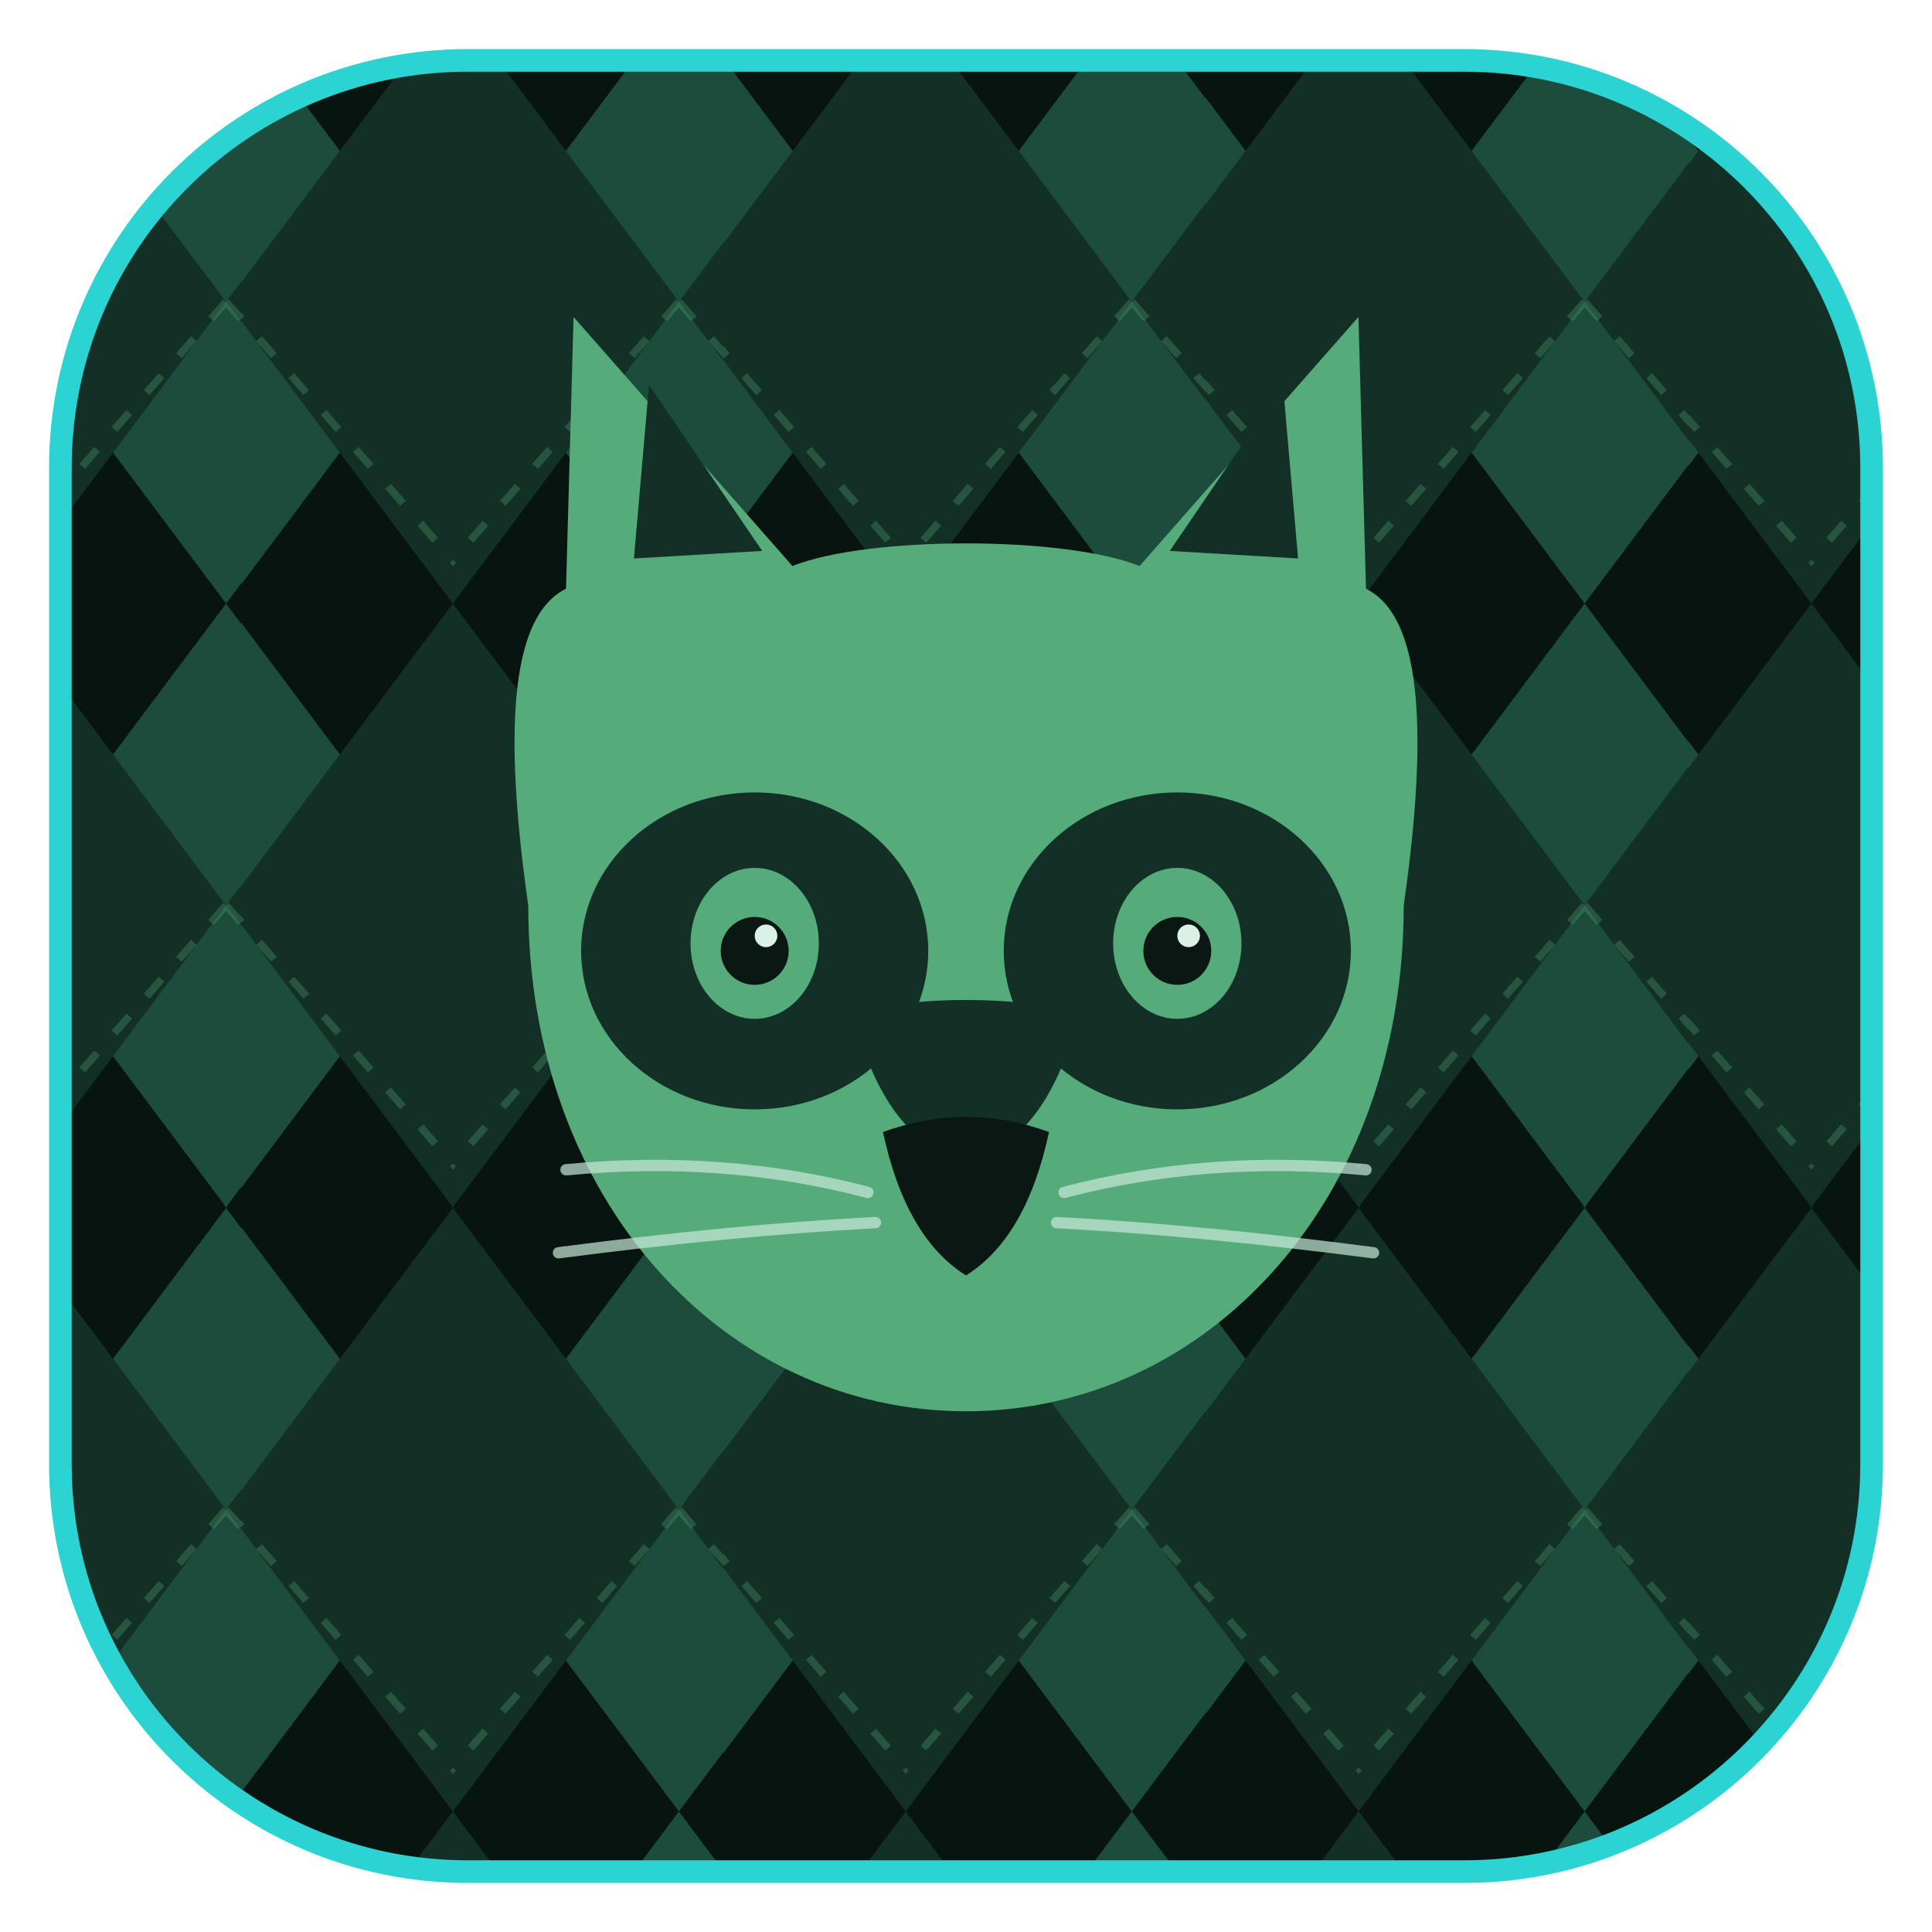
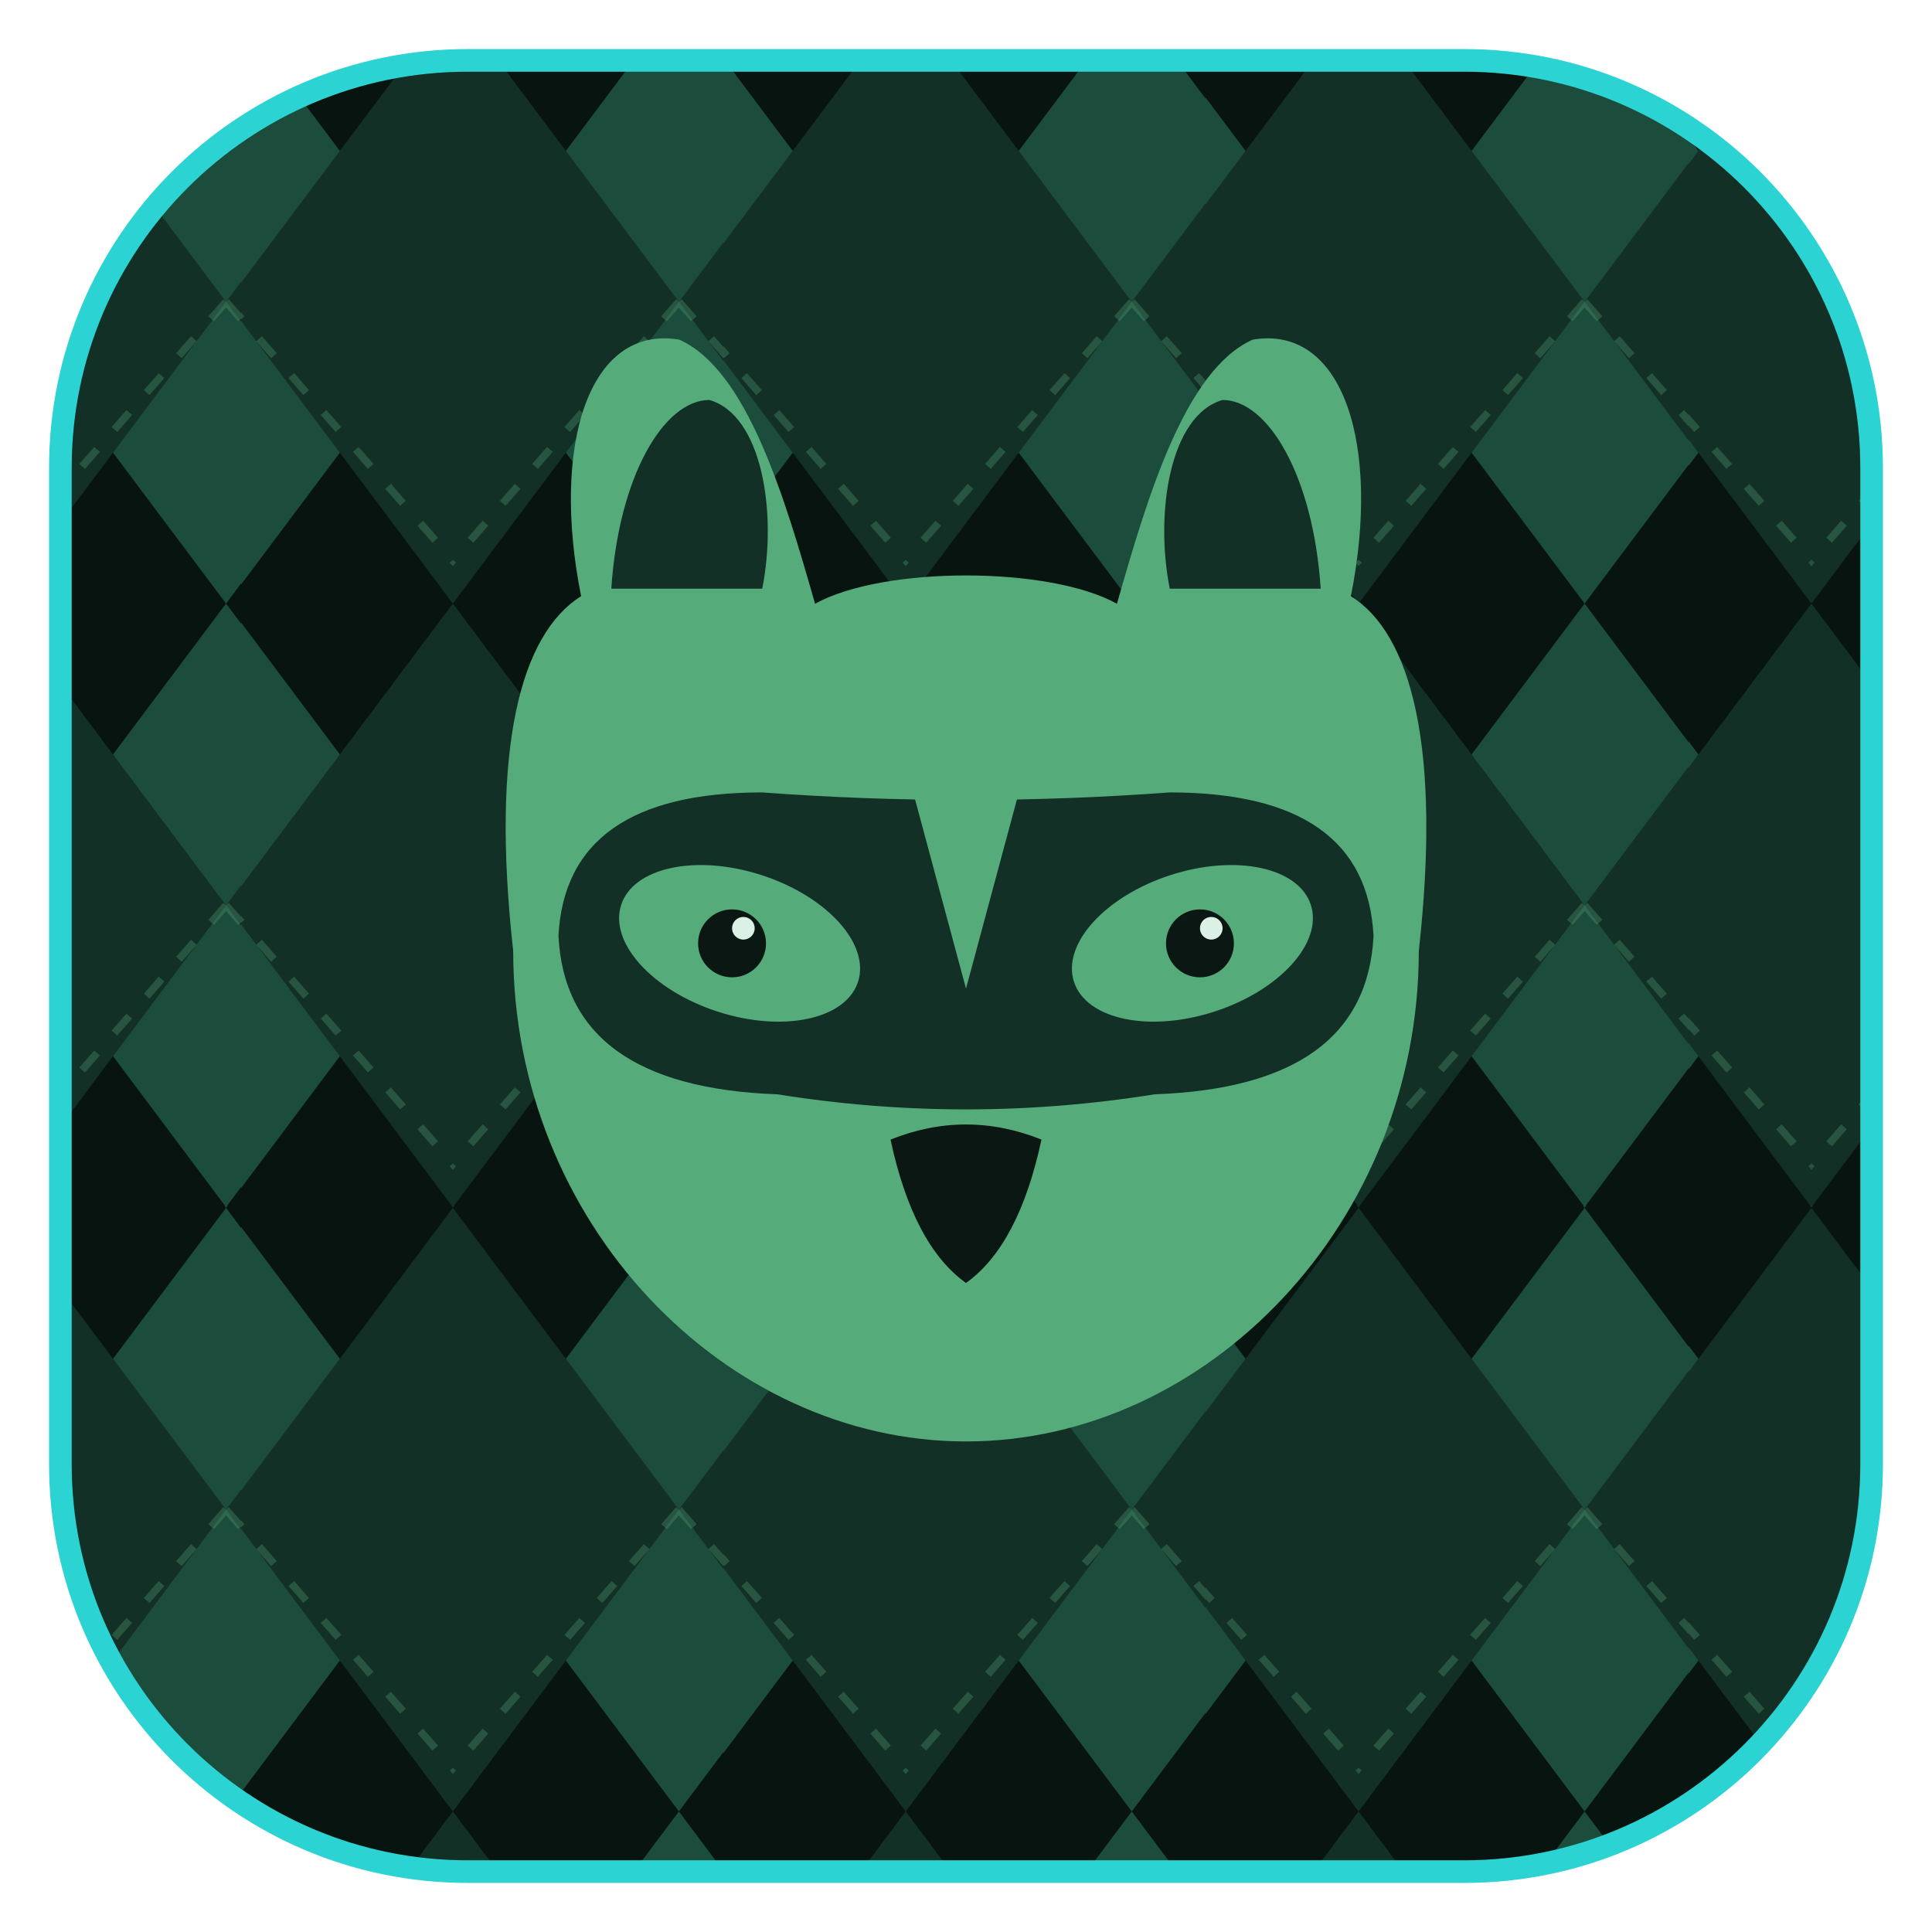
<svg xmlns="http://www.w3.org/2000/svg" viewBox="0 0 512 512" width="512" height="512">
  <defs>
    <clipPath id="tile">
      <rect x="16" y="16" width="480" height="480" rx="108" />
    </clipPath>
    <pattern id="argyle" width="120" height="160" patternUnits="userSpaceOnUse">
      <rect width="120" height="160" fill="#07140F" />
      <polygon points="60,0 120,80 60,160 0,80" fill="#1C4D3C" />
      <polygon points="0,0 60,80 0,160" fill="#123026" />
      <polygon points="120,0 60,80 120,160" fill="#123026" />
      <g stroke="#56AB7B" stroke-width="2" opacity="0.30" stroke-dasharray="6 7">
        <path d="M60 -80 L200 80 M60 -80 L-80 80 M60 80 L200 240 M60 80 L-80 240 M60 240 L200 400 M60 240 L-80 400" />
      </g>
    </pattern>
  </defs>
  <g clip-path="url(#tile)">
    <rect x="16" y="16" width="480" height="480" fill="url(#argyle)" />
  </g>
  <rect x="16" y="16" width="480" height="480" rx="108" fill="none" stroke="#2BD3D3" stroke-width="6" />
  <g>
-     <path d="M140 240              C132 184 138 162 150 156              L152 84 L210 150              C230 142 282 142 302 150              L360 84 L362 156              C374 162 380 184 372 240              C372 318 320 374 256 374              C192 374 140 318 140 240 Z" fill="#56AB7B" />
-     <path d="M168 148 L172 102 L202 146 Z" fill="#123026" />
-     <path d="M344 148 L340 102 L310 146 Z" fill="#123026" />
-     <g stroke="#C7E9D8" stroke-width="3" fill="none" stroke-linecap="round" opacity="0.7">
-       <path d="M230 316 Q192 306 150 310" />
-       <path d="M232 324 Q194 326 148 332" />
-       <path d="M282 316 Q320 306 362 310" />
-       <path d="M280 324 Q318 326 364 332" />
-     </g>
-     <ellipse cx="200" cy="252" rx="46" ry="42" fill="#123026" />
-     <ellipse cx="312" cy="252" rx="46" ry="42" fill="#123026" />
-     <path d="M226 268 Q256 262 286 268 Q278 302 256 308 Q234 302 226 268 Z" fill="#123026" />
-     <ellipse cx="200" cy="250" rx="17" ry="20" fill="#56AB7B" />
-     <ellipse cx="312" cy="250" rx="17" ry="20" fill="#56AB7B" />
-     <circle cx="200" cy="252" r="9" fill="#0B1712" />
-     <circle cx="312" cy="252" r="9" fill="#0B1712" />
-     <circle cx="203" cy="248" r="3" fill="#DCF1E6" />
-     <circle cx="315" cy="248" r="3" fill="#DCF1E6" />
-     <path d="M234 300 Q256 292 278 300 Q272 328 256 338 Q240 328 234 300 Z" fill="#0B1712" />
+     <path d="M136 252              C130 198 138 168 154 158              C146 118 156 86 180 90              C198 98 208 132 216 160              C234 150 278 150 296 160              C304 132 314 98 332 90              C356 86 366 118 358 158              C374 168 382 198 376 252              C376 324 320 382 256 382              C192 382 136 324 136 252 Z" fill="#56AB7B" />
+     <path d="M162 156 C164 126 176 106 188 106 C202 110 206 136 202 156 Z" fill="#123026" />
+     <path d="M350 156 C348 126 336 106 324 106 C310 110 306 136 310 156 Z" fill="#123026" />
+     <path d="M148 248 Q150 210 202 210 Q256 214 310 210 Q362 210 364 248              Q362 288 306 290 Q256 298 206 290 Q150 288 148 248 Z" fill="#123026" />
+     <path d="M242 210 L270 210 L256 262 Z" fill="#56AB7B" />
+     <ellipse cx="196" cy="250" rx="33" ry="19" fill="#56AB7B" transform="rotate(18 196 250)" />
+     <ellipse cx="316" cy="250" rx="33" ry="19" fill="#56AB7B" transform="rotate(-18 316 250)" />
+     <circle cx="194" cy="250" r="9" fill="#0B1712" />
+     <circle cx="318" cy="250" r="9" fill="#0B1712" />
+     <circle cx="197" cy="246" r="3" fill="#DCF1E6" />
+     <circle cx="321" cy="246" r="3" fill="#DCF1E6" />
+     <path d="M236 302 Q256 294 276 302 Q270 330 256 340 Q242 330 236 302 Z" fill="#0B1712" />
  </g>
</svg>
